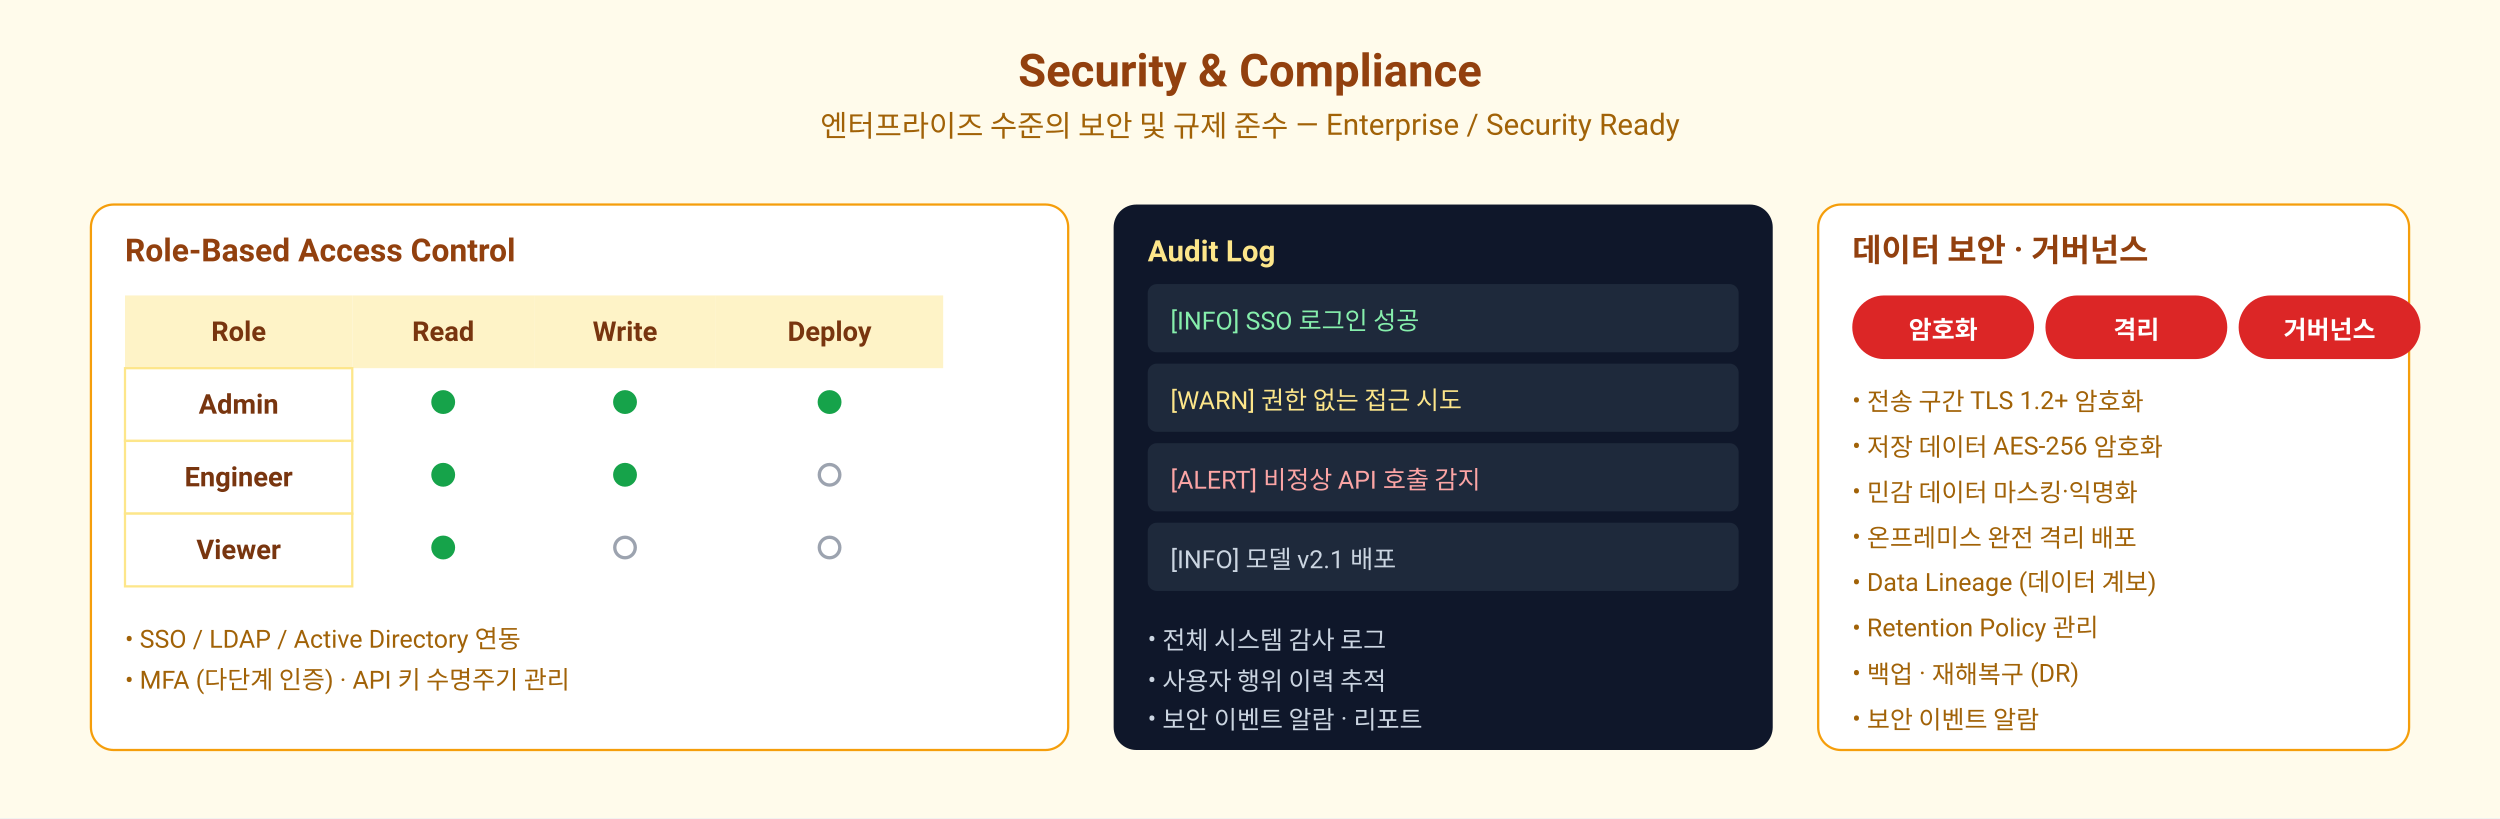
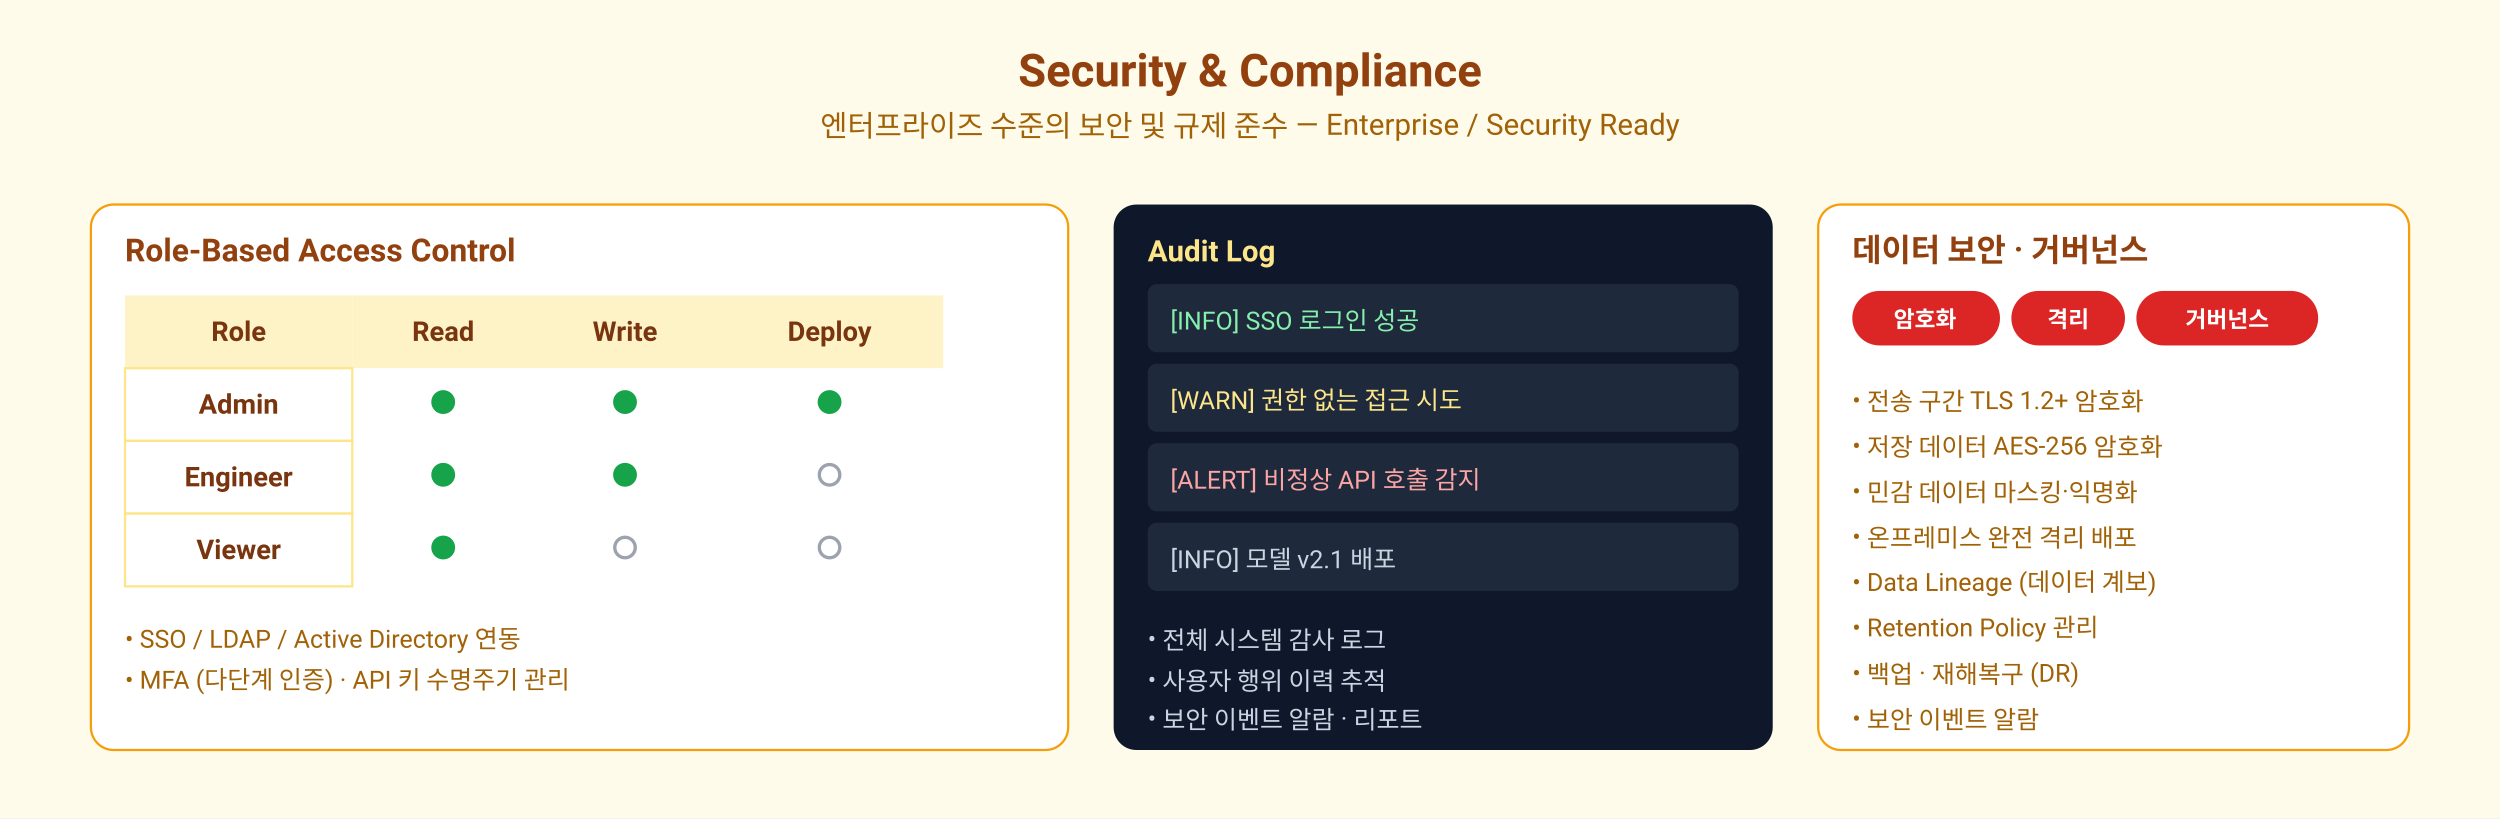
<svg xmlns="http://www.w3.org/2000/svg" viewBox="0 0 1100 360" font-family="-apple-system,BlinkMacSystemFont,'Segoe UI',Roboto,sans-serif">
  <rect width="1100" height="360" fill="#fffbeb" />
  <text x="550" y="38" text-anchor="middle" font-size="20" font-weight="700" fill="#92400e">Security &amp; Compliance</text>
  <text x="550" y="60" text-anchor="middle" font-size="13" fill="#a16207">엔터프라이즈 수준의 보안 및 규제 준수 — Enterprise / Security Ready</text>
  <rect x="40" y="90" width="430" height="240" rx="10" fill="#ffffff" stroke="#f59e0b" />
  <text x="55" y="115" font-size="14" font-weight="700" fill="#92400e">Role-Based Access Control</text>
  <g font-size="12" font-weight="600">
    <rect x="55" y="130" width="100" height="32" fill="#fef3c7" />
    <text x="105" y="150" text-anchor="middle" fill="#78350f">Role</text>
    <rect x="155" y="130" width="80" height="32" fill="#fef3c7" />
    <text x="195" y="150" text-anchor="middle" fill="#78350f">Read</text>
    <rect x="235" y="130" width="80" height="32" fill="#fef3c7" />
    <text x="275" y="150" text-anchor="middle" fill="#78350f">Write</text>
    <rect x="315" y="130" width="100" height="32" fill="#fef3c7" />
    <text x="365" y="150" text-anchor="middle" fill="#78350f">Deploy</text>
    <rect x="55" y="162" width="100" height="32" fill="#ffffff" stroke="#fde68a" />
    <text x="105" y="182" text-anchor="middle" fill="#78350f">Admin</text>
    <text x="195" y="182" text-anchor="middle" fill="#16a34a" font-size="14">●</text>
    <text x="275" y="182" text-anchor="middle" fill="#16a34a" font-size="14">●</text>
    <text x="365" y="182" text-anchor="middle" fill="#16a34a" font-size="14">●</text>
    <rect x="55" y="194" width="100" height="32" fill="#ffffff" stroke="#fde68a" />
    <text x="105" y="214" text-anchor="middle" fill="#78350f">Engineer</text>
    <text x="195" y="214" text-anchor="middle" fill="#16a34a" font-size="14">●</text>
    <text x="275" y="214" text-anchor="middle" fill="#16a34a" font-size="14">●</text>
    <text x="365" y="214" text-anchor="middle" fill="#9ca3af" font-size="14">○</text>
    <rect x="55" y="226" width="100" height="32" fill="#ffffff" stroke="#fde68a" />
    <text x="105" y="246" text-anchor="middle" fill="#78350f">Viewer</text>
    <text x="195" y="246" text-anchor="middle" fill="#16a34a" font-size="14">●</text>
    <text x="275" y="246" text-anchor="middle" fill="#9ca3af" font-size="14">○</text>
    <text x="365" y="246" text-anchor="middle" fill="#9ca3af" font-size="14">○</text>
  </g>
  <text x="55" y="285" font-size="11" fill="#a16207">• SSO / LDAP / Active Directory 연동</text>
  <text x="55" y="303" font-size="11" fill="#a16207">• MFA (다단계 인증) · API 키 수명주기 관리</text>
  <rect x="490" y="90" width="290" height="240" rx="10" fill="#0f172a" />
  <text x="505" y="115" font-size="13" font-weight="700" fill="#fde68a">Audit Log</text>
  <rect x="505" y="125" width="260" height="30" rx="4" fill="#1e293b" />
  <text x="515" y="145" font-size="11" fill="#86efac">[INFO] SSO 로그인 성공</text>
  <rect x="505" y="160" width="260" height="30" rx="4" fill="#1e293b" />
  <text x="515" y="180" font-size="11" fill="#fde68a">[WARN] 권한 없는 접근 시도</text>
  <rect x="505" y="195" width="260" height="30" rx="4" fill="#1e293b" />
  <text x="515" y="215" font-size="11" fill="#fca5a5">[ALERT] 비정상 API 호출 감지</text>
  <rect x="505" y="230" width="260" height="30" rx="4" fill="#1e293b" />
  <text x="515" y="250" font-size="11" fill="#cbd5e1">[INFO] 모델 v2.1 배포</text>
  <text x="505" y="285" font-size="11" fill="#cbd5e1">• 전체 시스템 감사 로그</text>
  <text x="505" y="303" font-size="11" fill="#cbd5e1">• 사용자 행위 이력 추적</text>
  <text x="505" y="320" font-size="11" fill="#cbd5e1">• 보안 이벤트 알람 · 리포트</text>
  <rect x="800" y="90" width="260" height="240" rx="10" fill="#ffffff" stroke="#f59e0b" />
  <text x="815" y="115" font-size="14" font-weight="700" fill="#92400e">데이터 보안 · 거버넌스</text>
-   <g font-size="11" font-weight="600">
-     <rect x="815" y="130" width="80" height="28" rx="14" fill="#dc2626" />
-     <text x="855" y="149" text-anchor="middle" fill="#ffffff">암호화</text>
-     <rect x="900" y="130" width="80" height="28" rx="14" fill="#dc2626" />
-     <text x="940" y="149" text-anchor="middle" fill="#ffffff">격리</text>
-     <rect x="985" y="130" width="80" height="28" rx="14" fill="#dc2626" />
-     <text x="1025" y="149" text-anchor="middle" fill="#ffffff">거버넌스</text>
+   <g font-size="10" font-weight="600">
+     <rect x="815" y="128" width="65" height="24" rx="12" fill="#dc2626" />
+     <text x="847" y="144" text-anchor="middle" fill="#ffffff">암호화</text>
+     <rect x="885" y="128" width="50" height="24" rx="12" fill="#dc2626" />
+     <text x="910" y="144" text-anchor="middle" fill="#ffffff">격리</text>
+     <rect x="940" y="128" width="80" height="24" rx="12" fill="#dc2626" />
+     <text x="980" y="144" text-anchor="middle" fill="#ffffff">거버넌스</text>
  </g>
  <text x="815" y="180" font-size="11" fill="#a16207">• 전송 구간 TLS 1.2+ 암호화</text>
  <text x="815" y="200" font-size="11" fill="#a16207">• 저장 데이터 AES-256 암호화</text>
  <text x="815" y="220" font-size="11" fill="#a16207">• 민감 데이터 마스킹·익명화</text>
  <text x="815" y="240" font-size="11" fill="#a16207">• 온프레미스 완전 격리 배포</text>
  <text x="815" y="260" font-size="11" fill="#a16207">• Data Lineage (데이터 계보)</text>
  <text x="815" y="280" font-size="11" fill="#a16207">• Retention Policy 관리</text>
  <text x="815" y="300" font-size="11" fill="#a16207">• 백업 · 재해복구 (DR)</text>
  <text x="815" y="320" font-size="11" fill="#a16207">• 보안 이벤트 알람</text>
</svg>
